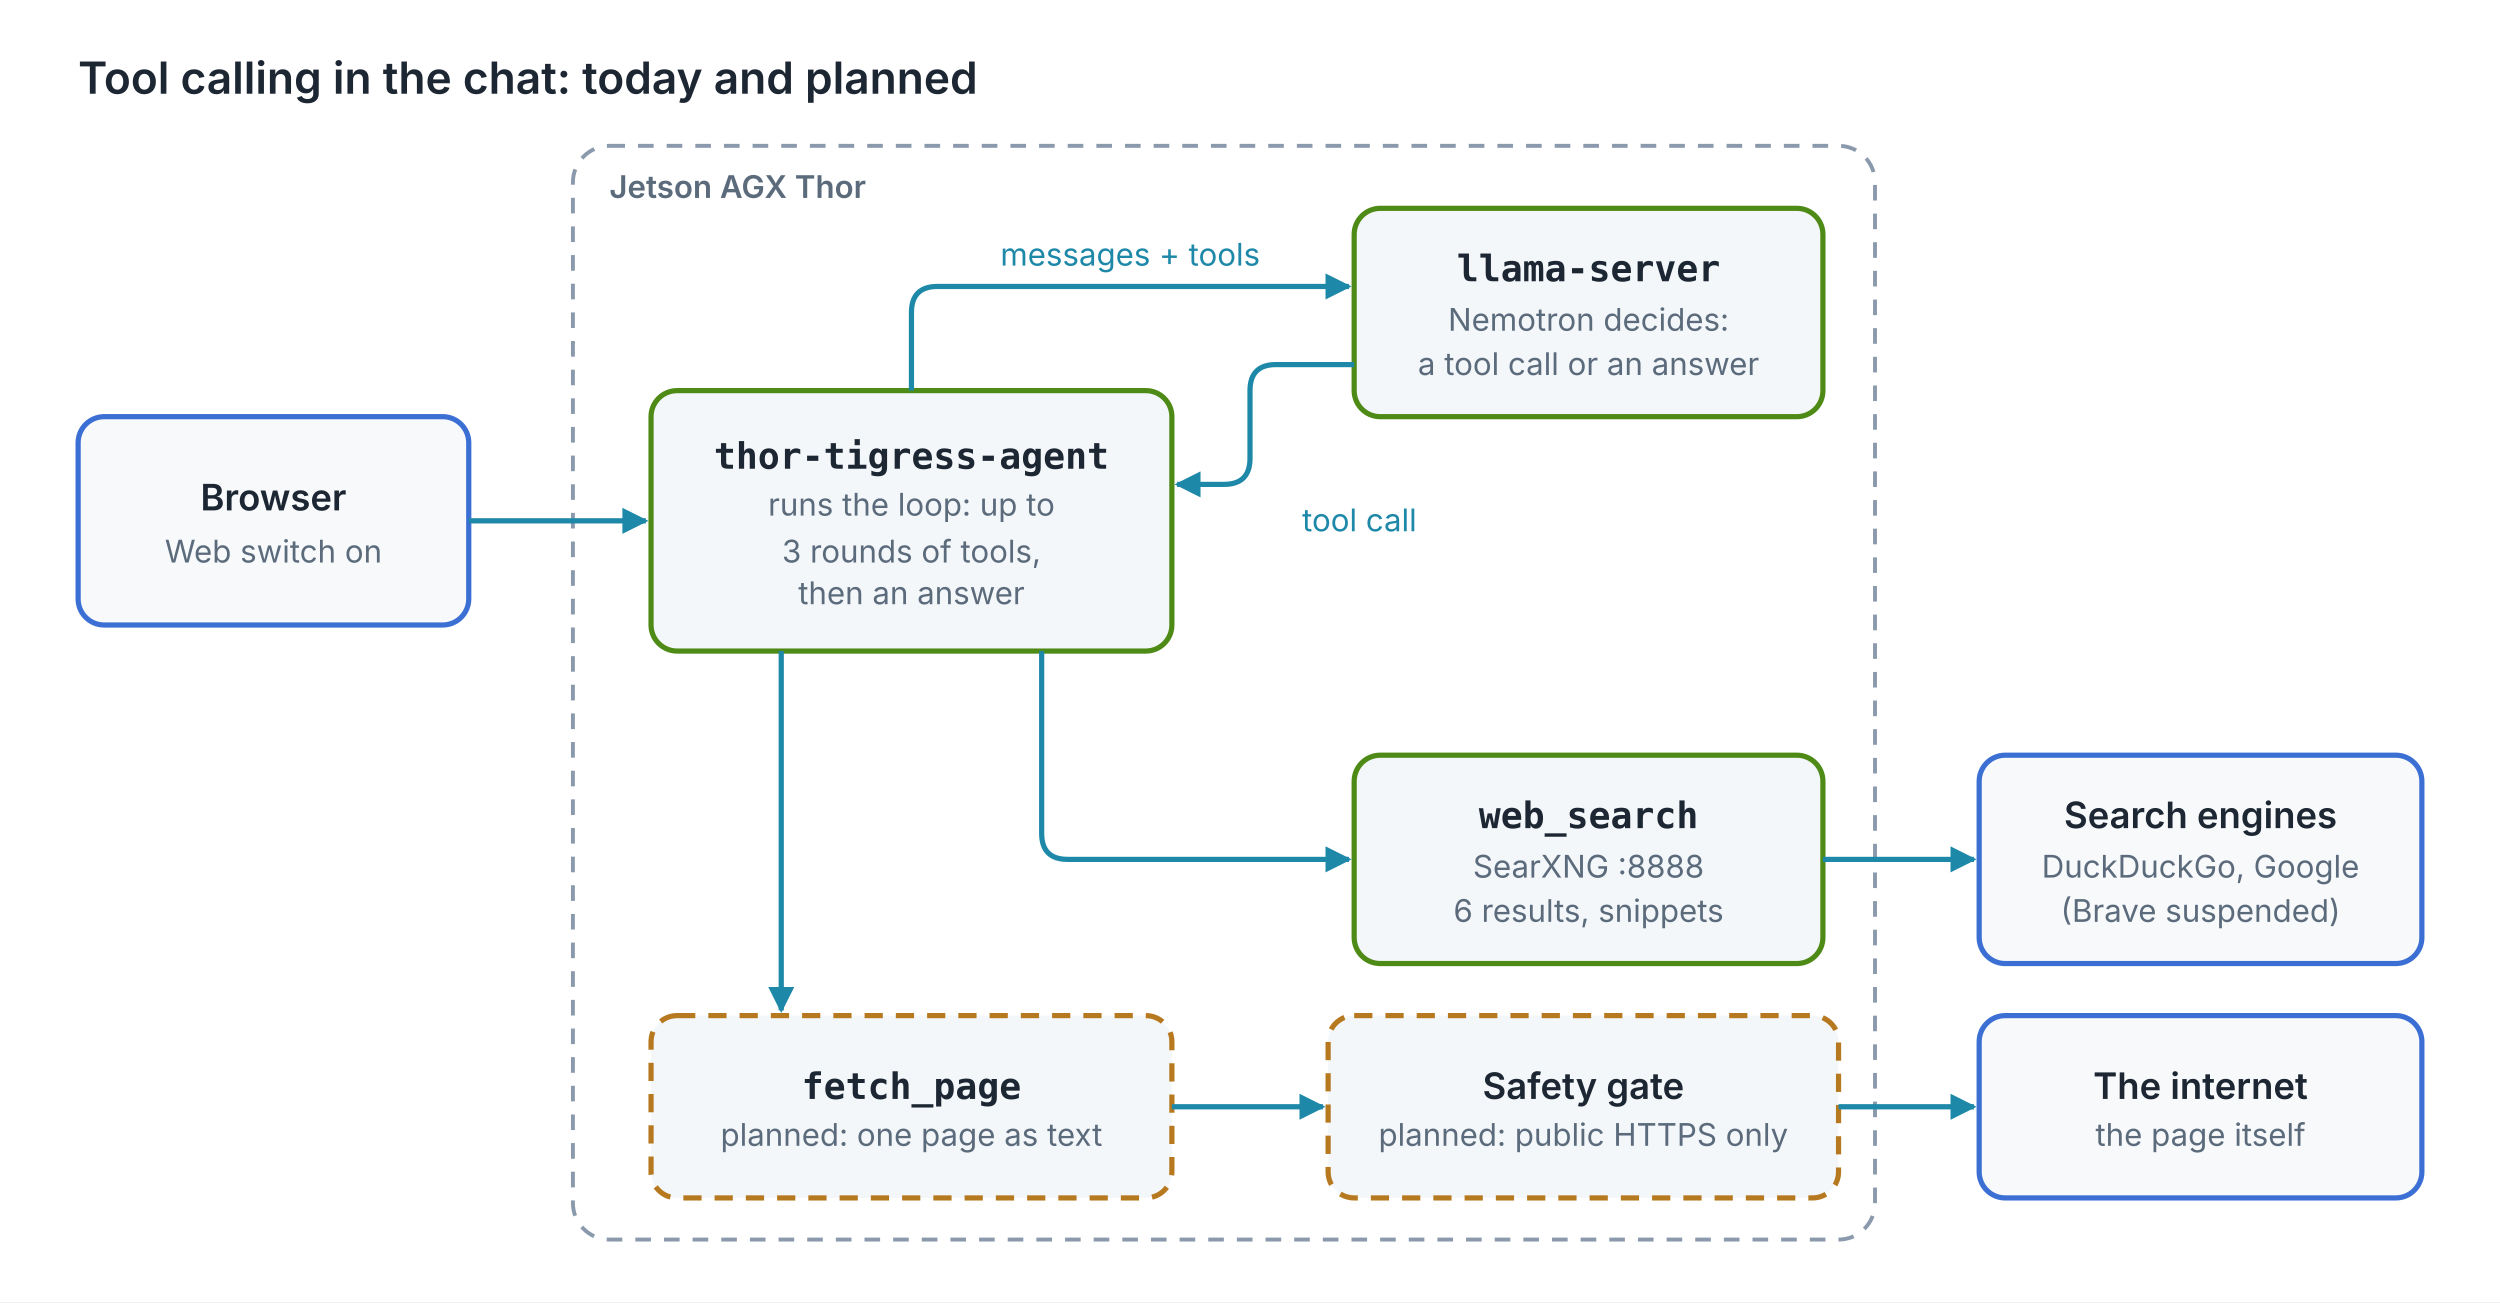
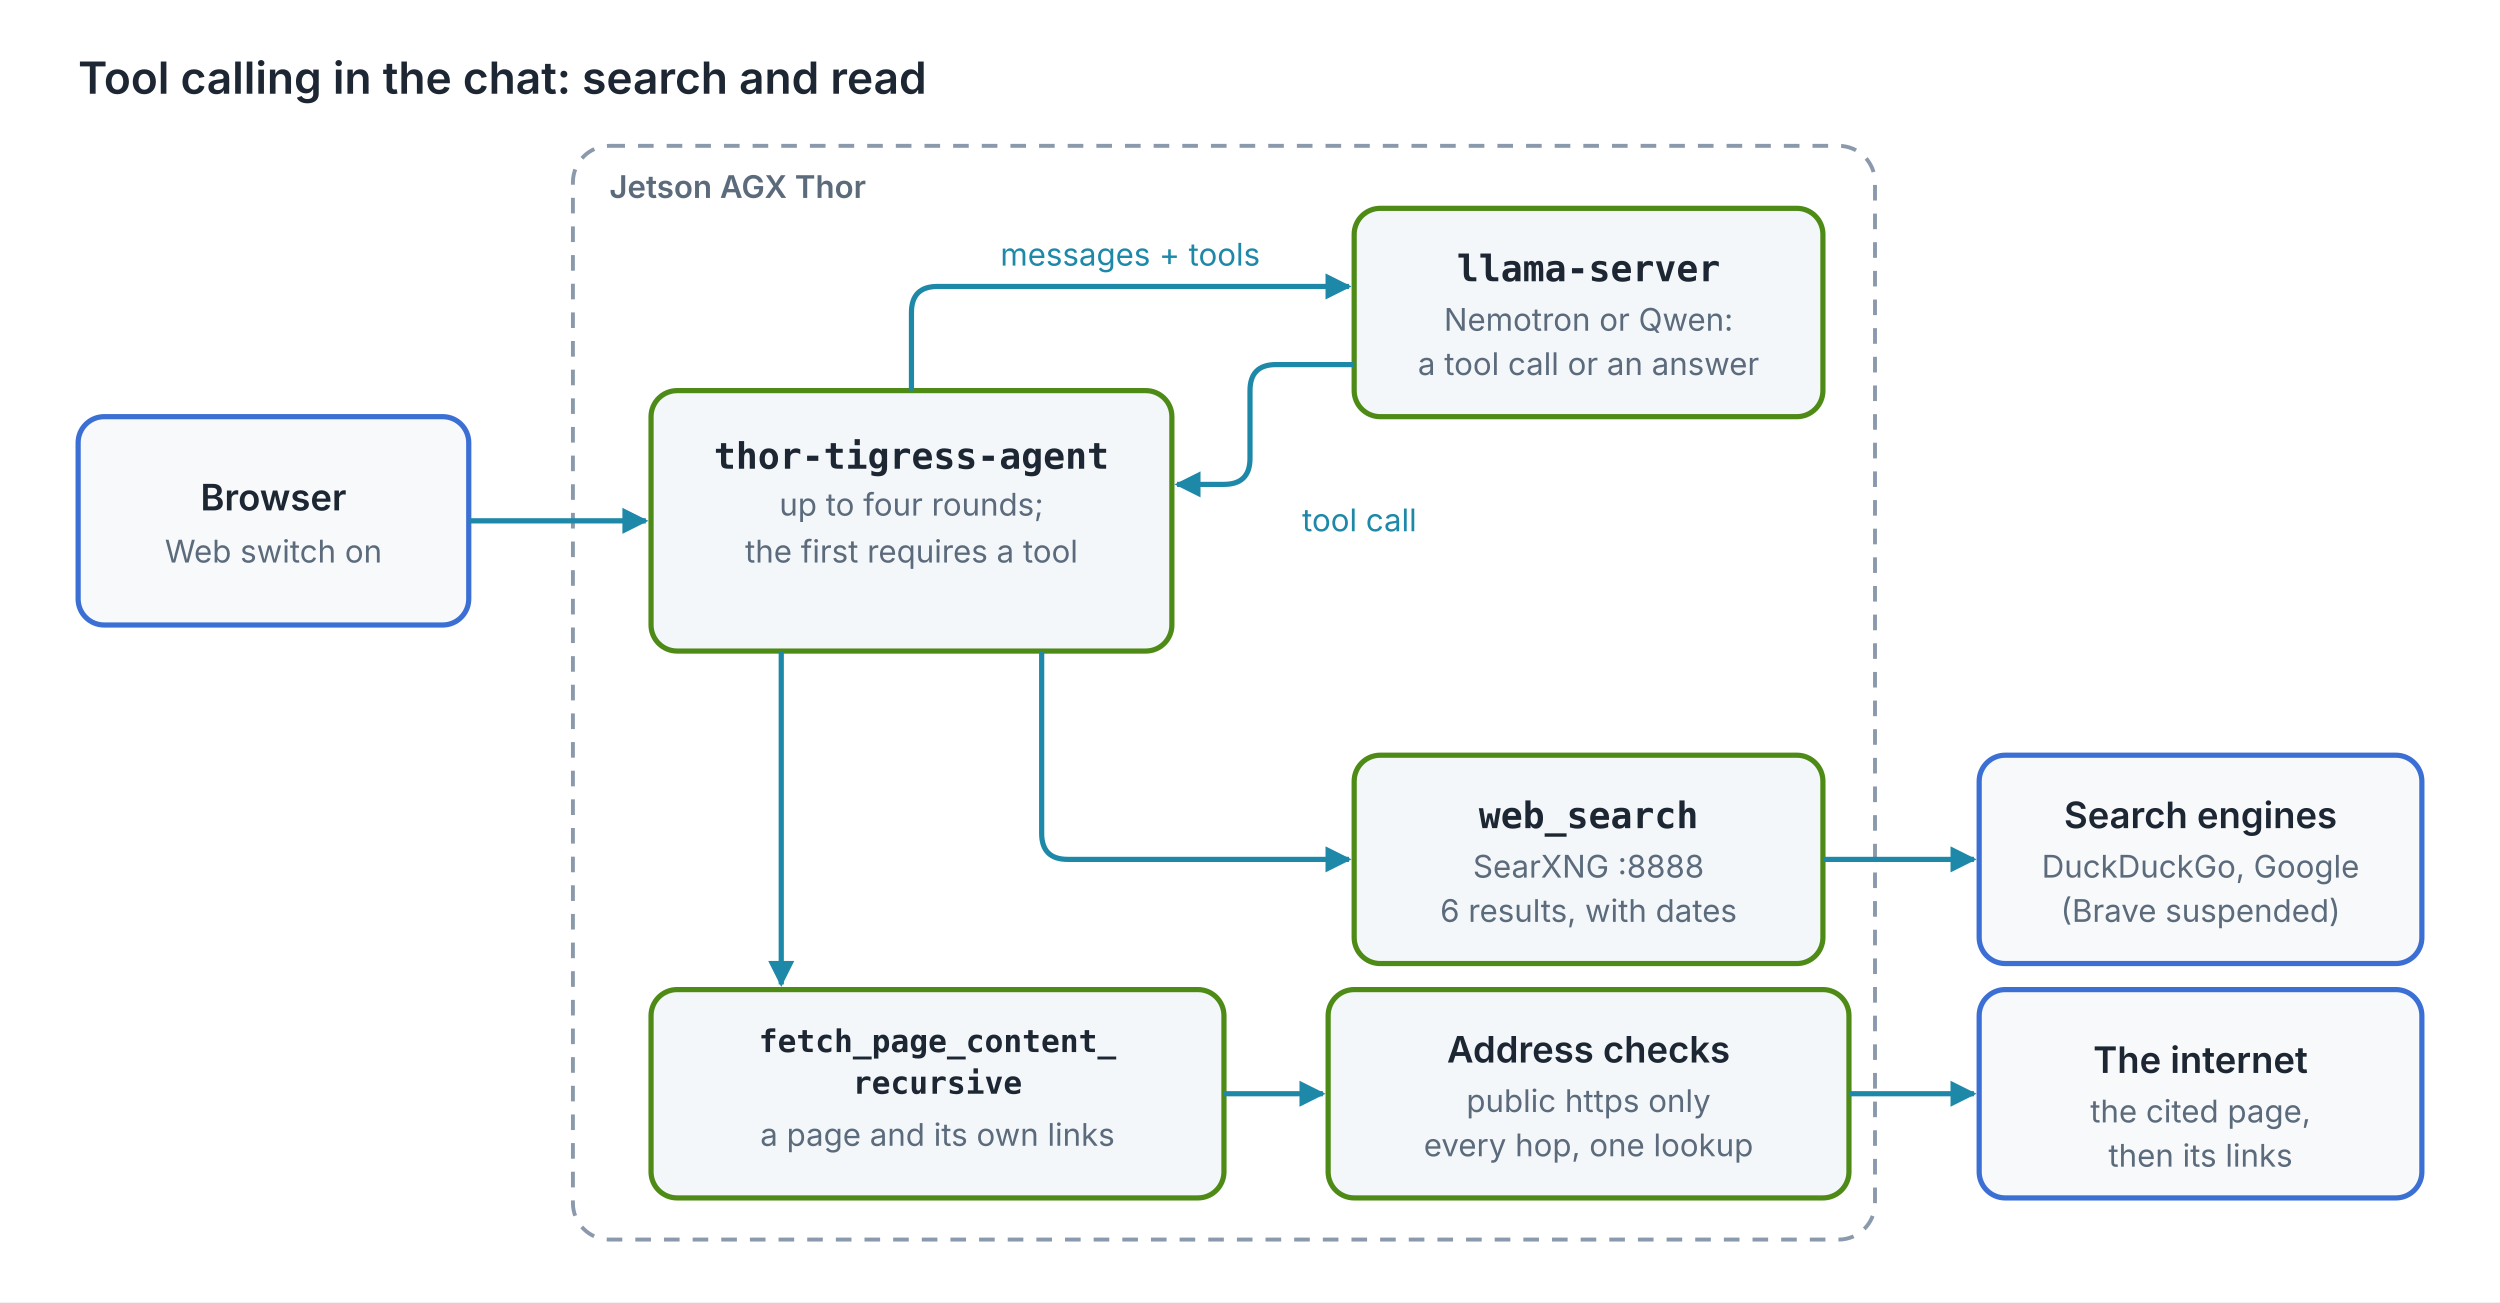
- <svg xmlns="http://www.w3.org/2000/svg" viewBox="0 0 960 500" width="960" height="500" role="img" aria-label="The browser asks thor-tigress-agent with Web on. The agent sends messages and tools to llama-server; Nemotron calls web_search, which queries SearXNG and search engines, or the planned fetch_page, which passes a safety gate before reading one public page. After at most three rounds the model must answer.">
+ <svg xmlns="http://www.w3.org/2000/svg" viewBox="0 0 960 500" width="960" height="500" role="img" aria-label="The browser asks thor-tigress-agent with Web on. The agent sends messages and tools to llama-server; Nemotron or Qwen calls web_search, which asks SearXNG and the search engines for recent results with dates, or calls fetch_page_content_recursive, which checks that every hop is a public https address and reads a page and its own links. After at most four rounds the model has to answer.">
  <style>
    text { font-family: Inter, "Segoe UI", Helvetica, Arial, sans-serif; }
    .title { fill: #1D2733; font-size: 17px; font-weight: 600; }
    .name { fill: #1D2733; font-size: 14px; font-weight: 600; }
    .note { fill: #5B6B7C; font-size: 12px; }
    .label { fill: #1E88A8; font-size: 12px; }
-     .warn { fill: #D9542B; font-size: 12px; }
-     .num { fill: #1D2733; font-size: 12px; font-weight: 600; }
    .mono { font-family: "JetBrains Mono", Menlo, monospace; }
    .box { fill: #F4F7FA; stroke-width: 2; }
    .built { stroke: #4E8A16; }
-     .planned { fill: #F4F7FA; stroke: #B7791F; stroke-width: 2; stroke-dasharray: 7 5; }
    .outside { fill: #F7F9FB; stroke: #3B6FD4; stroke-width: 2; }
    .zone { fill: none; stroke: #8A99AB; stroke-width: 1.5; stroke-dasharray: 6 5; }
    .zonelabel { fill: #5B6B7C; font-size: 12px; font-weight: 600; }
    .flow { stroke: #1E88A8; stroke-width: 2; fill: none; stroke-linejoin: round; }
-     .deny { stroke: #D9542B; stroke-width: 2; fill: none; stroke-dasharray: 5 4; stroke-linejoin: round; }
  </style>
  <defs>
    <marker id="arrow" viewBox="0 0 10 10" refX="9" refY="5" markerUnits="userSpaceOnUse" markerWidth="10" markerHeight="10" orient="auto">
      <path d="M0,0 L10,5 L0,10 Z" fill="#1E88A8" />
    </marker>
-     <marker id="arrow-deny" viewBox="0 0 10 10" refX="9" refY="5" markerUnits="userSpaceOnUse" markerWidth="10" markerHeight="10" orient="auto">
-       <path d="M0,0 L10,5 L0,10 Z" fill="#D9542B" />
-     </marker>
  </defs>
  <rect width="960" height="500" fill="#FFFFFF" />
-   <text x="30" y="36" class="title">Tool calling in the chat: today and planned</text>
+   <text x="30" y="36" class="title">Tool calling in the chat: search and read</text>
  <rect x="30" y="160" width="150" height="80" rx="10" class="outside" />
  <text x="105" y="196" class="name" text-anchor="middle">Browser</text>
  <text x="105" y="216" class="note" text-anchor="middle">Web switch on</text>
  <rect x="220" y="56" width="500" height="420" rx="14" class="zone" />
  <text x="234" y="76" class="zonelabel">Jetson AGX Thor</text>
  <rect x="250" y="150" width="200" height="100" rx="10" class="box built" />
  <text x="350" y="180" class="name mono" text-anchor="middle">thor-tigress-agent</text>
-   <text x="350" y="198" class="note" text-anchor="middle">runs the loop: up to</text>
-   <text x="350" y="216" class="note" text-anchor="middle">3 rounds of tools,</text>
-   <text x="350" y="232" class="note" text-anchor="middle">then an answer</text>
+   <text x="350" y="198" class="note" text-anchor="middle">up to four rounds;</text>
+   <text x="350" y="216" class="note" text-anchor="middle">the first requires a tool</text>
  <path class="flow" d="M180,200 L248,200" marker-end="url(#arrow)" />
  <rect x="520" y="80" width="180" height="80" rx="10" class="box built" />
  <text x="610" y="108" class="name mono" text-anchor="middle">llama-server</text>
-   <text x="610" y="127" class="note" text-anchor="middle">Nemotron decides:</text>
+   <text x="610" y="127" class="note" text-anchor="middle">Nemotron or Qwen:</text>
  <text x="610" y="144" class="note" text-anchor="middle">a tool call or an answer</text>
  <path class="flow" d="M350,150 L350.0,120.0 Q350,110 360.0,110.0 L518,110" marker-end="url(#arrow)" />
  <text x="434" y="102" class="label" text-anchor="middle">messages + tools</text>
  <path class="flow" d="M520,140 L490.0,140.0 Q480,140 480.0,150.0 L480.0,176.0 Q480,186 470.0,186.0 L452,186" marker-end="url(#arrow)" />
  <text x="500" y="204" class="label" text-anchor="start">tool call</text>
  <rect x="520" y="290" width="180" height="80" rx="10" class="box built" />
  <text x="610" y="318" class="name mono" text-anchor="middle">web_search</text>
  <text x="610" y="337" class="note" text-anchor="middle">SearXNG :8888</text>
-   <text x="610" y="354" class="note" text-anchor="middle">6 results, snippets</text>
+   <text x="610" y="354" class="note" text-anchor="middle">6 results, with dates</text>
  <path class="flow" d="M400,250 L400.0,320.0 Q400,330 410.0,330.0 L518,330" marker-end="url(#arrow)" />
-   <rect x="250" y="390" width="200" height="70" rx="10" class="planned" />
-   <text x="350" y="422" class="name mono" text-anchor="middle">fetch_page</text>
-   <text x="350" y="440" class="note" text-anchor="middle">planned: one page as text</text>
-   <path class="flow" d="M300,250 L300,388" marker-end="url(#arrow)" />
-   <rect x="510" y="390" width="196" height="70" rx="10" class="planned" />
-   <text x="608" y="422" class="name" text-anchor="middle">Safety gate</text>
-   <text x="608" y="440" class="note" text-anchor="middle">planned: public HTTPS only</text>
-   <path class="flow" d="M450,425 L508,425" marker-end="url(#arrow)" />
+   <rect x="250" y="380" width="220" height="80" rx="10" class="box built" />
+   <text x="360" y="404" class="mono" font-size="12" font-weight="600" fill="#1D2733" text-anchor="middle">fetch_page_content_</text>
+   <text x="360" y="420" class="mono" font-size="12" font-weight="600" fill="#1D2733" text-anchor="middle">recursive</text>
+   <text x="360" y="440" class="note" text-anchor="middle">a page and its own links</text>
+   <path class="flow" d="M300,250 L300,378" marker-end="url(#arrow)" />
+   <rect x="510" y="380" width="200" height="80" rx="10" class="box built" />
+   <text x="610" y="408" class="name" text-anchor="middle">Address checks</text>
+   <text x="610" y="427" class="note" text-anchor="middle">public https only</text>
+   <text x="610" y="444" class="note" text-anchor="middle">every hop, one lookup</text>
+   <path class="flow" d="M470,420 L508,420" marker-end="url(#arrow)" />
  <rect x="760" y="290" width="170" height="80" rx="10" class="outside" />
  <text x="845" y="318" class="name" text-anchor="middle">Search engines</text>
  <text x="845" y="337" class="note" text-anchor="middle">DuckDuckGo, Google</text>
  <text x="845" y="354" class="note" text-anchor="middle">(Brave suspended)</text>
  <path class="flow" d="M700,330 L758,330" marker-end="url(#arrow)" />
-   <rect x="760" y="390" width="170" height="70" rx="10" class="outside" />
-   <text x="845" y="422" class="name" text-anchor="middle">The internet</text>
-   <text x="845" y="440" class="note" text-anchor="middle">the page itself</text>
-   <path class="flow" d="M706,425 L758,425" marker-end="url(#arrow)" />
+   <rect x="760" y="380" width="170" height="80" rx="10" class="outside" />
+   <text x="845" y="412" class="name" text-anchor="middle">The internet</text>
+   <text x="845" y="431" class="note" text-anchor="middle">the cited page,</text>
+   <text x="845" y="448" class="note" text-anchor="middle">then its links</text>
+   <path class="flow" d="M710,420 L758,420" marker-end="url(#arrow)" />
</svg>
